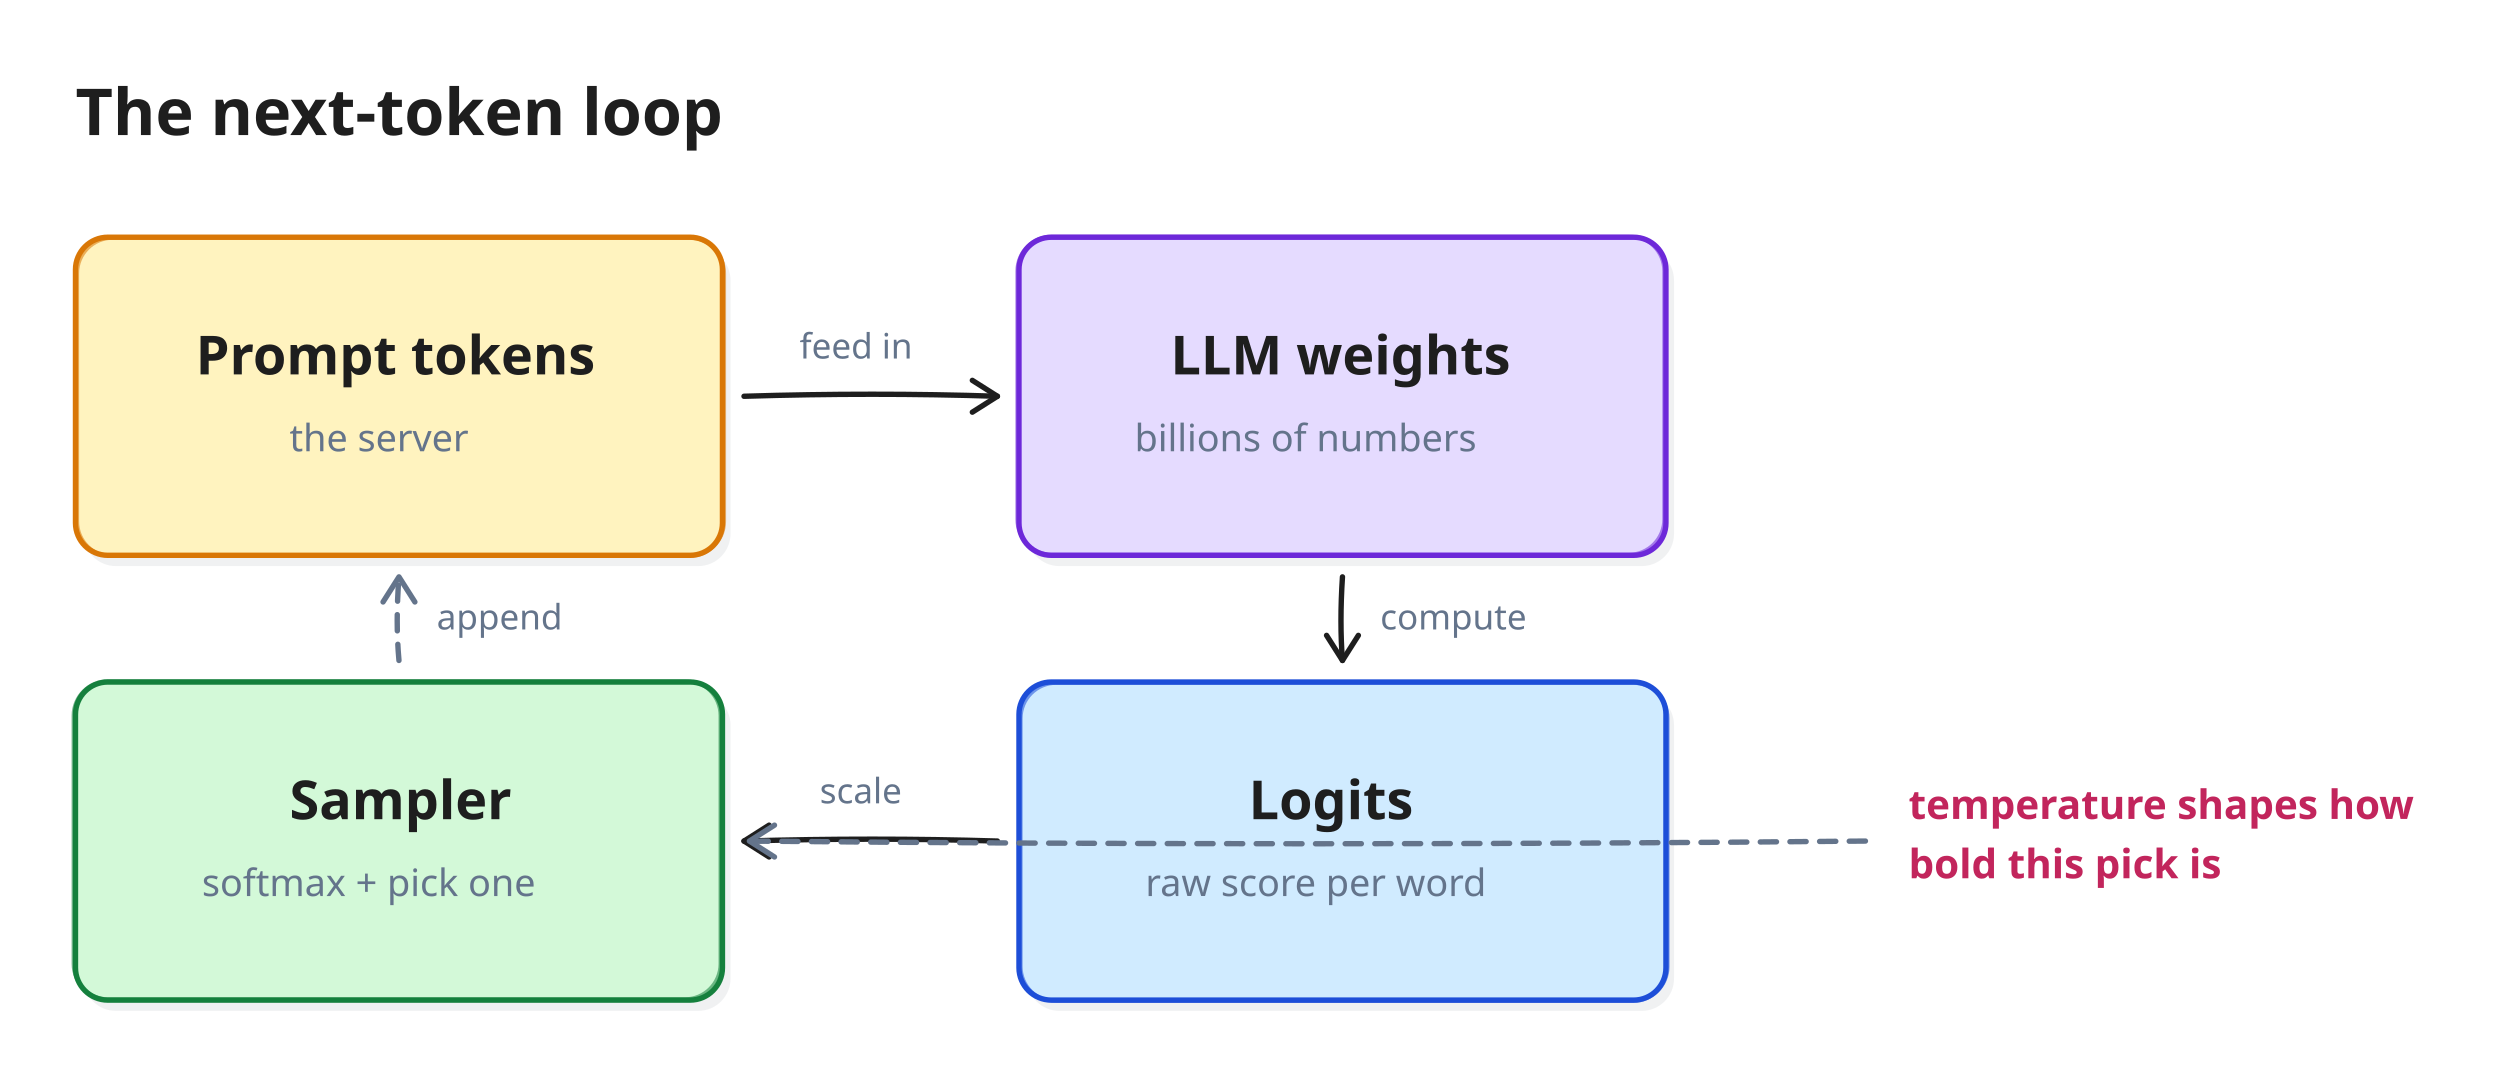
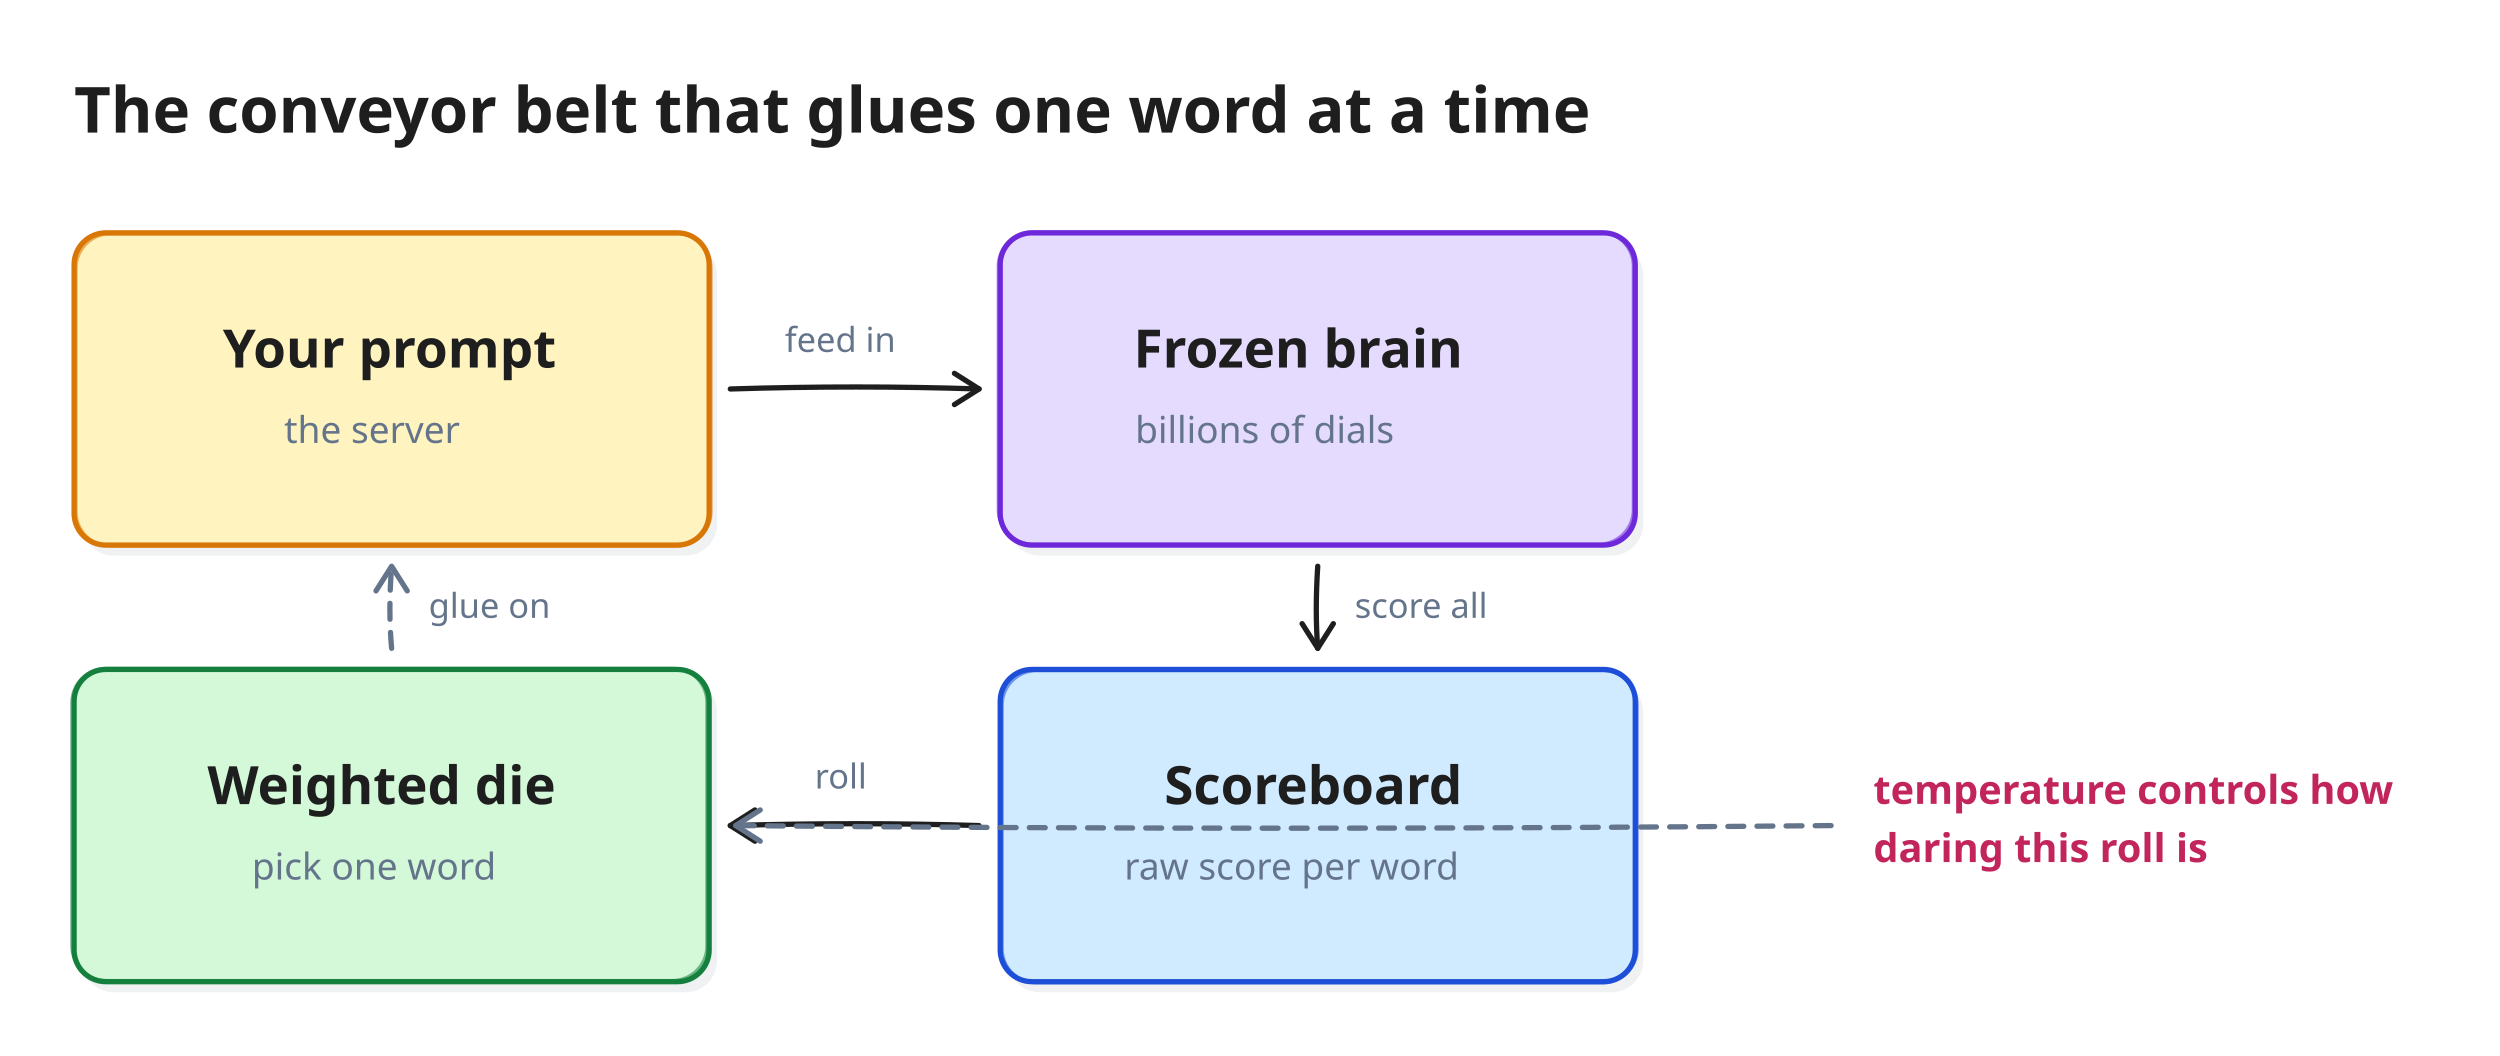
- <svg xmlns="http://www.w3.org/2000/svg" viewBox="-28.0 -28.0 927.4 399.0" width="100%" height="auto" class="excalidraw-svg">
+ <svg xmlns="http://www.w3.org/2000/svg" viewBox="-28.0 -28.0 944.8 399.0" width="100%" height="auto" class="excalidraw-svg">
  <defs>
    <style>
.excalidraw-text { font-family: "Virgil", "Comic Neue", "Caveat", "Segoe Print", "Bradley Hand", ui-rounded, sans-serif; }
</style>
  </defs>
-   <text x="0.0" y="22.1" font-size="24" font-weight="700" fill="#1e1e1e" class="excalidraw-text">The next-token loop</text>
+   <text x="0.0" y="22.1" font-size="24" font-weight="700" fill="#1e1e1e" class="excalidraw-text">The conveyor belt that glues one word at a time</text>
  <rect x="3.0" y="64.0" width="240.0" height="118.0" rx="12" fill="#0f172a" fill-opacity="0.06" />
  <rect x="0.0" y="60.0" width="240.0" height="118.0" rx="12" fill="#fff3bf" stroke="#d97706" stroke-width="2" />
  <rect x="0.8" y="60.4" width="240.0" height="118.0" rx="13" fill="none" stroke="#d97706" stroke-width="1.1" stroke-opacity="0.55" />
-   <text x="44.6" y="110.9" font-size="20" font-weight="700" fill="#1e1e1e" class="excalidraw-text">Prompt tokens</text>
+   <text x="56.2" y="110.9" font-size="20" font-weight="700" fill="#1e1e1e" class="excalidraw-text">Your prompt</text>
  <text x="79.4" y="139.4" font-size="14" font-weight="500" fill="#64748b" class="excalidraw-text">the server</text>
  <rect x="353.0" y="64.0" width="240.0" height="118.0" rx="12" fill="#0f172a" fill-opacity="0.06" />
  <rect x="350.0" y="60.0" width="240.0" height="118.0" rx="12" fill="#e5dbff" stroke="#6d28d9" stroke-width="2" />
  <rect x="349.2" y="59.6" width="240.0" height="118.0" rx="13" fill="none" stroke="#6d28d9" stroke-width="1.1" stroke-opacity="0.55" />
-   <text x="406.2" y="110.9" font-size="20" font-weight="700" fill="#1e1e1e" class="excalidraw-text">LLM weights</text>
-   <text x="392.9" y="139.4" font-size="14" font-weight="500" fill="#64748b" class="excalidraw-text">billions of numbers</text>
+   <text x="400.4" y="110.9" font-size="20" font-weight="700" fill="#1e1e1e" class="excalidraw-text">Frozen brain</text>
+   <text x="401.0" y="139.4" font-size="14" font-weight="500" fill="#64748b" class="excalidraw-text">billions of dials</text>
  <rect x="353.0" y="229.0" width="240.0" height="118.0" rx="12" fill="#0f172a" fill-opacity="0.06" />
  <rect x="350.0" y="225.0" width="240.0" height="118.0" rx="12" fill="#d0ebff" stroke="#1d4ed8" stroke-width="2" />
  <rect x="350.8" y="225.5" width="240.0" height="118.0" rx="13" fill="none" stroke="#1d4ed8" stroke-width="1.1" stroke-opacity="0.55" />
-   <text x="435.2" y="275.9" font-size="20" font-weight="700" fill="#1e1e1e" class="excalidraw-text">Logits</text>
+   <text x="412.0" y="275.9" font-size="20" font-weight="700" fill="#1e1e1e" class="excalidraw-text">Scoreboard</text>
  <text x="396.9" y="304.4" font-size="14" font-weight="500" fill="#64748b" class="excalidraw-text">raw score per word</text>
  <rect x="3.0" y="229.0" width="240.0" height="118.0" rx="12" fill="#0f172a" fill-opacity="0.06" />
  <rect x="0.0" y="225.0" width="240.0" height="118.0" rx="12" fill="#d3f9d8" stroke="#15803d" stroke-width="2" />
  <rect x="-0.9" y="224.5" width="240.0" height="118.0" rx="13" fill="none" stroke="#15803d" stroke-width="1.1" stroke-opacity="0.55" />
-   <text x="79.4" y="275.9" font-size="20" font-weight="700" fill="#1e1e1e" class="excalidraw-text">Sampler</text>
-   <text x="46.9" y="304.4" font-size="14" font-weight="500" fill="#64748b" class="excalidraw-text">softmax + pick one</text>
+   <text x="50.4" y="275.9" font-size="20" font-weight="700" fill="#1e1e1e" class="excalidraw-text">Weighted die</text>
+   <text x="67.2" y="304.4" font-size="14" font-weight="500" fill="#64748b" class="excalidraw-text">pick one word</text>
  <path d="M 248.0 119.0 Q 296.1 117.5 342.0 119.0" fill="none" stroke="#1e1e1e" stroke-width="2" stroke-linecap="round" stroke-linejoin="round" />
  <path d="M 332.7 124.9 L 342.0 119.0 L 332.7 113.1" fill="none" stroke="#1e1e1e" stroke-width="2" stroke-linecap="round" stroke-linejoin="round" />
  <text x="268.6" y="105.0" font-size="13" font-weight="500" fill="#64748b" class="excalidraw-text">feed in</text>
  <path d="M 470.0 186.0 Q 468.9 203.0 470.0 217.0" fill="none" stroke="#1e1e1e" stroke-width="2" stroke-linecap="round" stroke-linejoin="round" />
  <path d="M 464.1 207.7 L 470.0 217.0 L 475.9 207.7" fill="none" stroke="#1e1e1e" stroke-width="2" stroke-linecap="round" stroke-linejoin="round" />
-   <text x="484.0" y="205.5" font-size="13" font-weight="500" fill="#64748b" class="excalidraw-text">compute</text>
+   <text x="484.0" y="205.5" font-size="13" font-weight="500" fill="#64748b" class="excalidraw-text">score all</text>
  <path d="M 342.0 284.0 Q 296.2 282.6 248.0 284.0" fill="none" stroke="#1e1e1e" stroke-width="2" stroke-linecap="round" stroke-linejoin="round" />
  <path d="M 257.3 278.1 L 248.0 284.0 L 257.3 289.9" fill="none" stroke="#1e1e1e" stroke-width="2" stroke-linecap="round" stroke-linejoin="round" />
-   <text x="276.1" y="270.0" font-size="13" font-weight="500" fill="#64748b" class="excalidraw-text">scale</text>
+   <text x="279.9" y="270.0" font-size="13" font-weight="500" fill="#64748b" class="excalidraw-text">roll</text>
  <path d="M 120.0 217.0 Q 118.7 202.8 120.0 186.0" fill="none" stroke="#64748b" stroke-width="2" stroke-linecap="round" stroke-linejoin="round" stroke-dasharray="6 5" />
  <path d="M 125.9 195.3 L 120.0 186.0 L 114.1 195.3" fill="none" stroke="#64748b" stroke-width="2" stroke-linecap="round" stroke-linejoin="round" />
-   <text x="134.0" y="205.5" font-size="13" font-weight="500" fill="#64748b" class="excalidraw-text">append</text>
-   <text x="680.0" y="275.8" font-size="15" font-weight="600" fill="#c2255c" class="excalidraw-text">temperature shapes how</text>
-   <text x="680.0" y="297.8" font-size="15" font-weight="600" fill="#c2255c" class="excalidraw-text">bold this pick is</text>
+   <text x="134.0" y="205.5" font-size="13" font-weight="500" fill="#64748b" class="excalidraw-text">glue on</text>
+   <text x="680.0" y="275.8" font-size="15" font-weight="600" fill="#c2255c" class="excalidraw-text">temperature controls how</text>
+   <text x="680.0" y="297.8" font-size="15" font-weight="600" fill="#c2255c" class="excalidraw-text">daring this roll is</text>
  <path d="M 664.0 284.0 Q 458.5 286.0 250.0 284.0" fill="none" stroke="#64748b" stroke-width="2" stroke-linecap="round" stroke-linejoin="round" stroke-dasharray="6 5" />
  <path d="M 259.3 278.1 L 250.0 284.0 L 259.3 289.9" fill="none" stroke="#64748b" stroke-width="2" stroke-linecap="round" stroke-linejoin="round" />
</svg>
